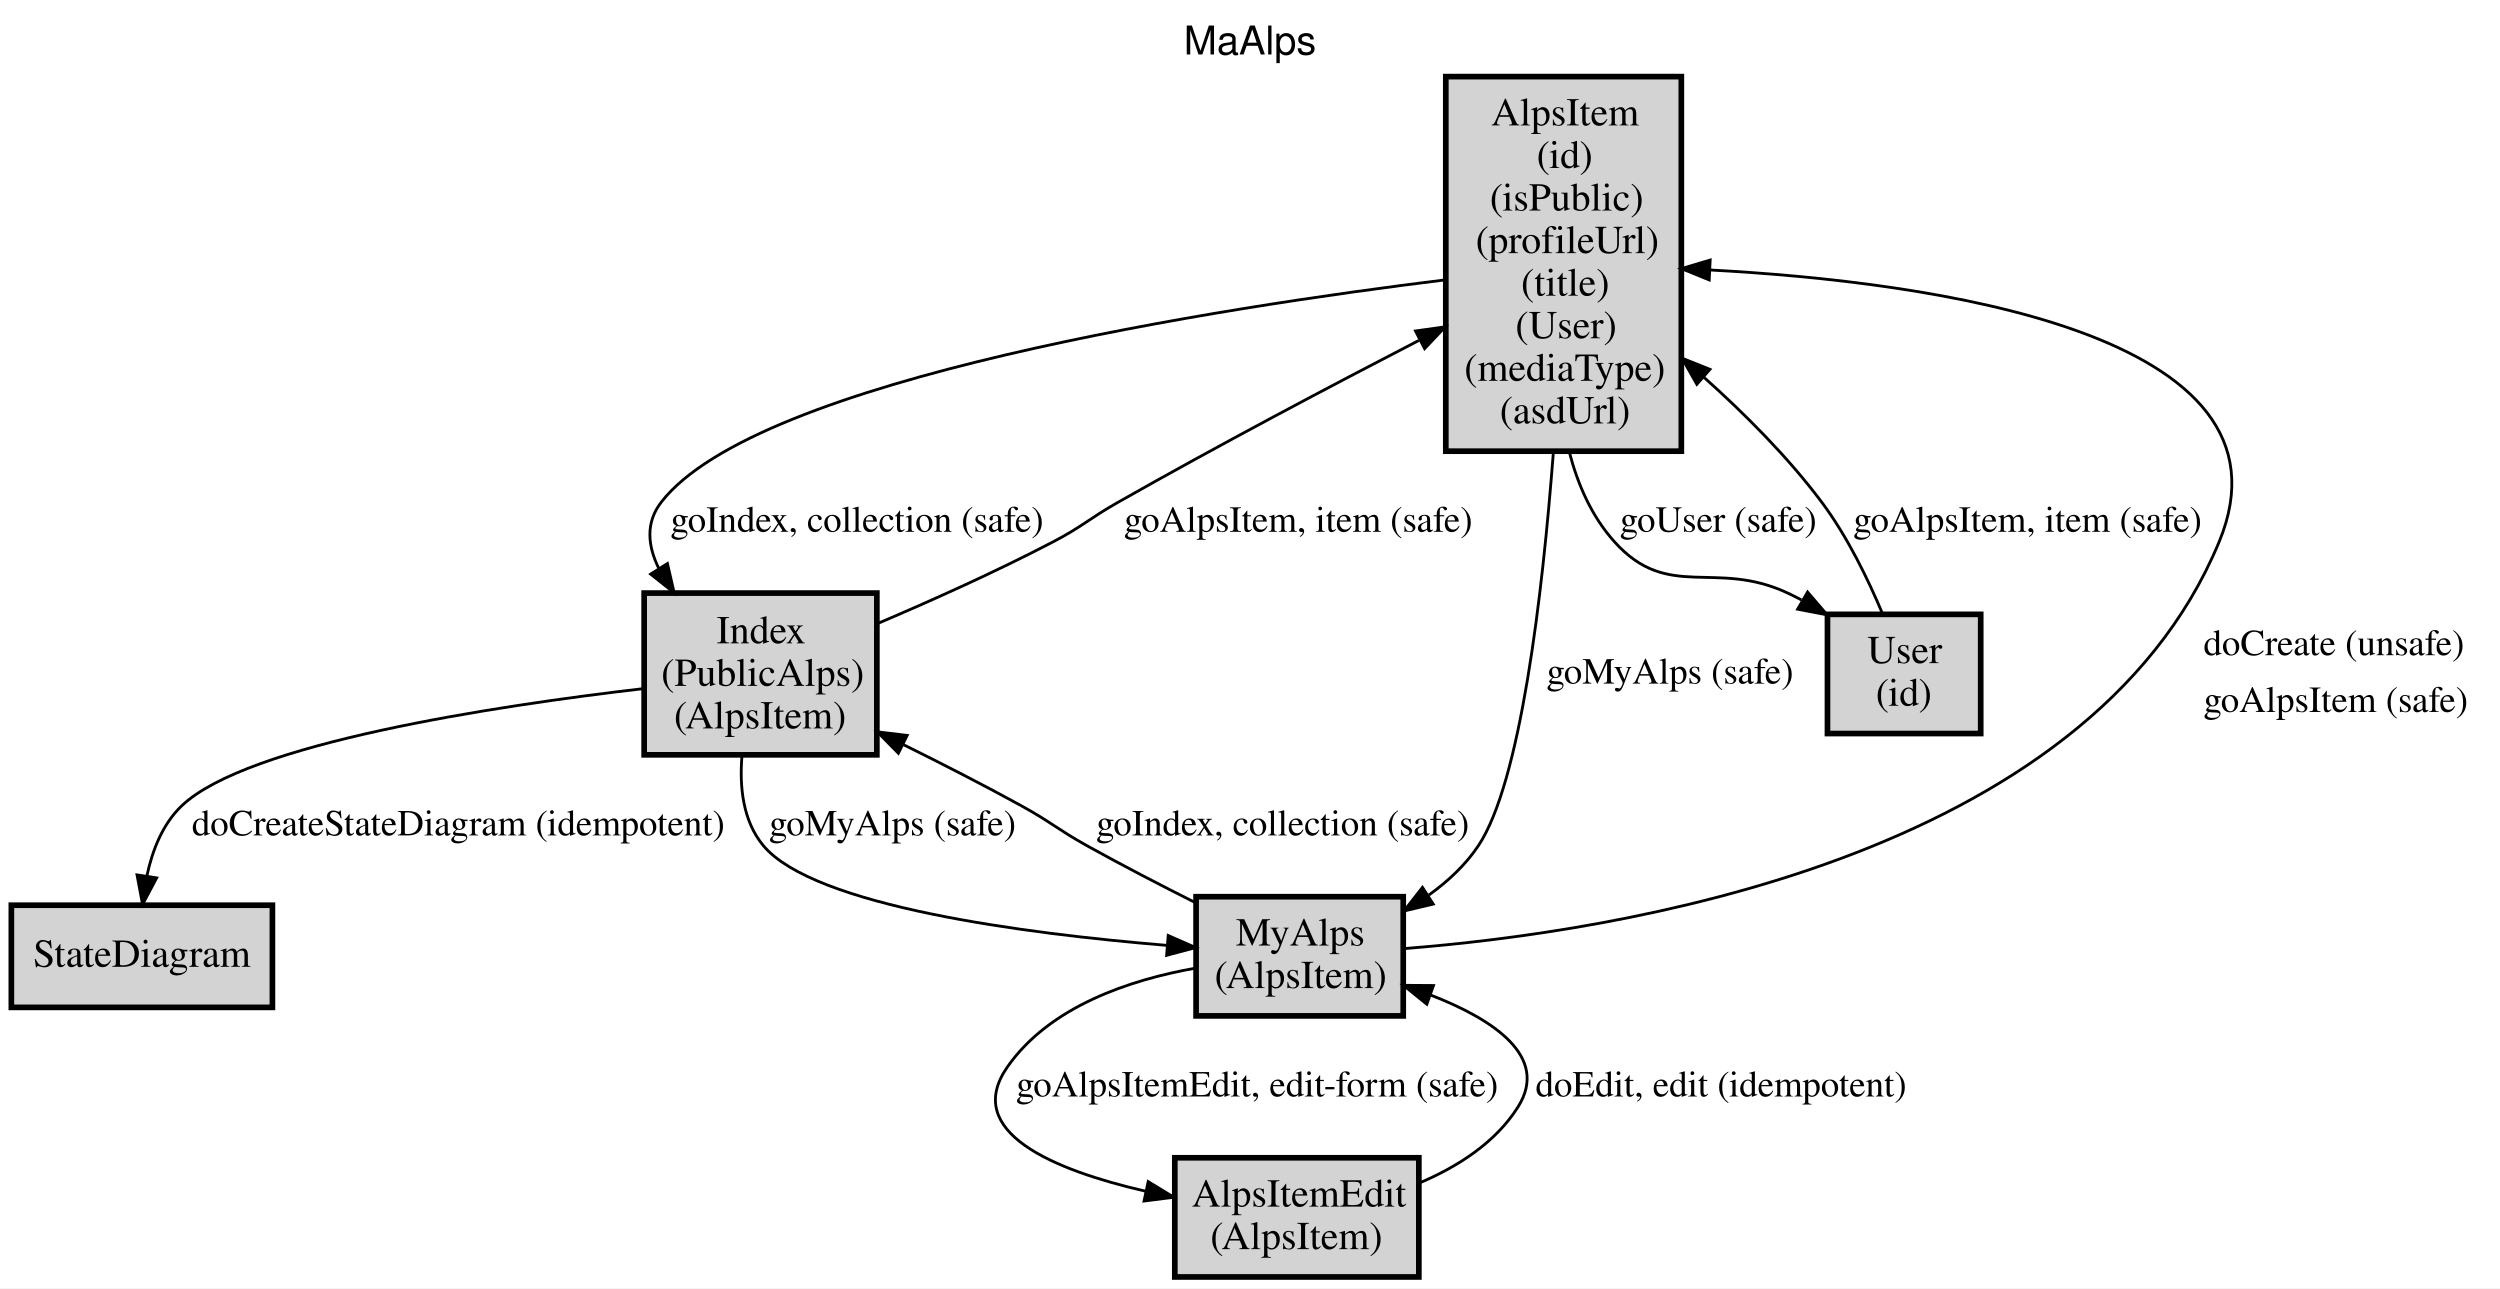
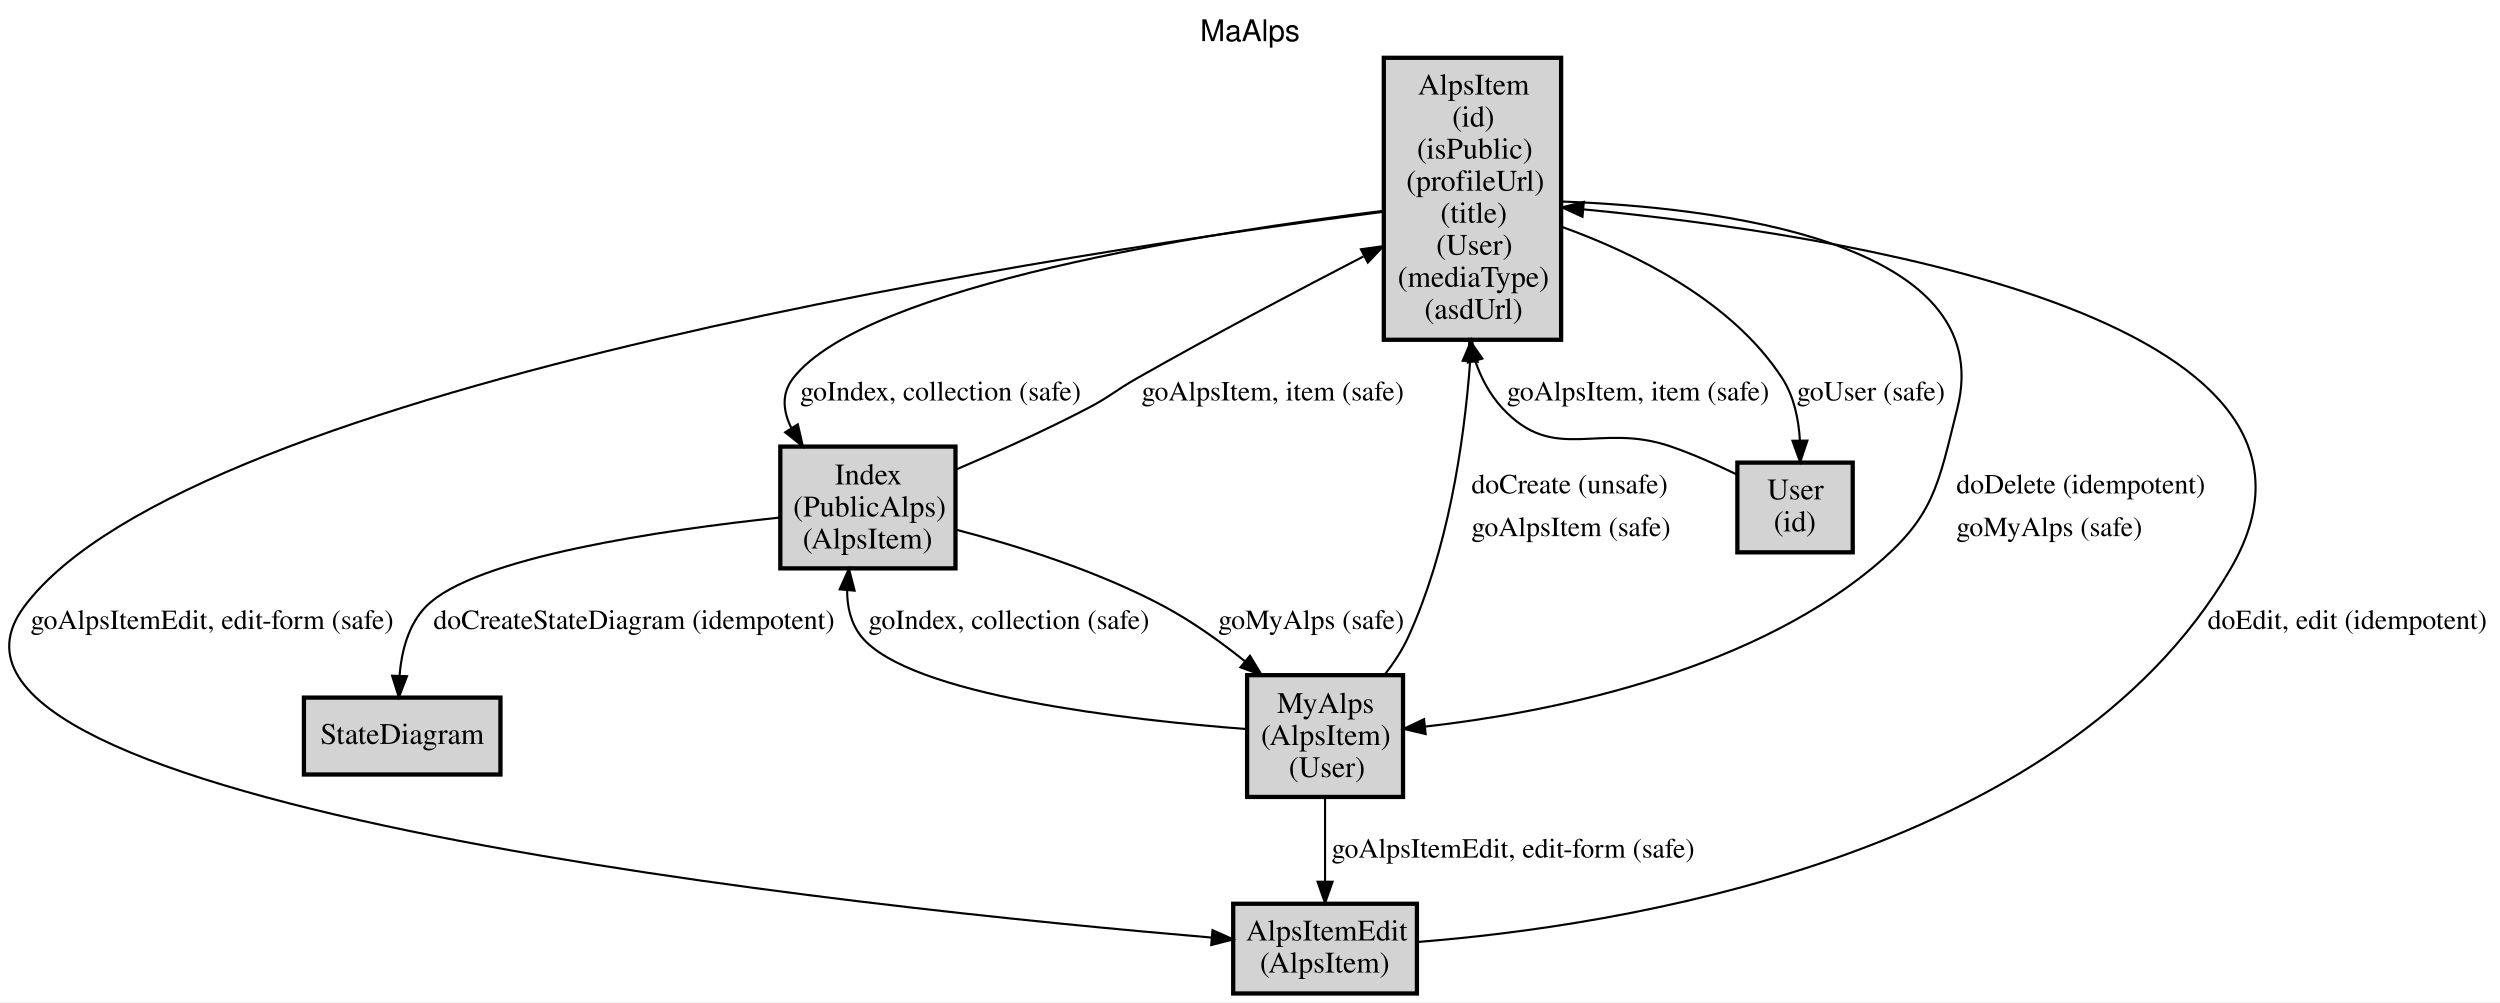
- <svg xmlns="http://www.w3.org/2000/svg" xmlns:xlink="http://www.w3.org/1999/xlink" width="881pt" height="454pt" viewBox="0.00 0.00 881.00 454.00">
-   <g id="graph0" class="graph" transform="scale(1 1) rotate(0) translate(4 450)">
+ <svg xmlns="http://www.w3.org/2000/svg" xmlns:xlink="http://www.w3.org/1999/xlink" width="1170pt" height="469pt" viewBox="0.00 0.00 1170.27 469.00">
+   <g id="graph0" class="graph" transform="scale(1 1) rotate(0) translate(4 465)">
    <g id="a_graph0">
      <a xlink:href="index.html" xlink:title="MaAlps" target="_parent">
-         <polygon fill="white" stroke="transparent" points="-4,4 -4,-450 877,-450 877,4 -4,4" />
-         <text text-anchor="middle" x="436.5" y="-430.8" font-family="Helvetica,sans-Serif" font-size="14.00">MaAlps</text>
+         <polygon fill="white" stroke="transparent" points="-4,4 -4,-465 1166.27,-465 1166.27,4 -4,4" />
+         <text text-anchor="middle" x="581.13" y="-445.8" font-family="Helvetica,sans-Serif" font-size="14.00">MaAlps</text>
      </a>
    </g>
    <g id="node1" class="node">
      <g id="a_node1">
        <a xlink:href="docs/semantic.AlpsItem.html" xlink:title="&lt;TABLE&gt;" target="_parent">
-           <polygon fill="lightgray" stroke="black" stroke-width="2" points="588.5,-423 505.5,-423 505.5,-291 588.5,-291 588.5,-423" />
-           <text text-anchor="start" x="521.5" y="-405.8" font-family="Times,serif" font-size="14.00">AlpsItem</text>
-           <text text-anchor="start" x="537.5" y="-390.8" font-family="Times,serif" font-size="14.00">(id)</text>
-           <text text-anchor="start" x="521" y="-375.8" font-family="Times,serif" font-size="14.00">(isPublic)</text>
-           <text text-anchor="start" x="516" y="-360.8" font-family="Times,serif" font-size="14.00">(profileUrl)</text>
-           <text text-anchor="start" x="532" y="-345.8" font-family="Times,serif" font-size="14.00">(title)</text>
-           <text text-anchor="start" x="530" y="-330.8" font-family="Times,serif" font-size="14.00">(User)</text>
-           <text text-anchor="start" x="512" y="-315.8" font-family="Times,serif" font-size="14.00">(mediaType)</text>
-           <text text-anchor="start" x="524.5" y="-300.8" font-family="Times,serif" font-size="14.00">(asdUrl)</text>
+           <polygon fill="lightgray" stroke="black" stroke-width="2" points="726.77,-438 643.77,-438 643.77,-306 726.77,-306 726.77,-438" />
+           <text text-anchor="start" x="659.77" y="-420.8" font-family="Times,serif" font-size="14.00">AlpsItem</text>
+           <text text-anchor="start" x="675.77" y="-405.8" font-family="Times,serif" font-size="14.00">(id)</text>
+           <text text-anchor="start" x="659.27" y="-390.8" font-family="Times,serif" font-size="14.00">(isPublic)</text>
+           <text text-anchor="start" x="654.27" y="-375.8" font-family="Times,serif" font-size="14.00">(profileUrl)</text>
+           <text text-anchor="start" x="670.27" y="-360.8" font-family="Times,serif" font-size="14.00">(title)</text>
+           <text text-anchor="start" x="668.27" y="-345.8" font-family="Times,serif" font-size="14.00">(User)</text>
+           <text text-anchor="start" x="650.27" y="-330.8" font-family="Times,serif" font-size="14.00">(mediaType)</text>
+           <text text-anchor="start" x="662.77" y="-315.8" font-family="Times,serif" font-size="14.00">(asdUrl)</text>
+         </a>
+       </g>
+     </g>
+     <g id="node2" class="node">
+       <g id="a_node2">
+         <a xlink:href="docs/semantic.AlpsItemEdit.html" xlink:title="&lt;TABLE&gt;" target="_parent">
+           <polygon fill="lightgray" stroke="black" stroke-width="2" points="659.27,-42 573.27,-42 573.27,0 659.27,0 659.27,-42" />
+           <text text-anchor="start" x="579.27" y="-24.8" font-family="Times,serif" font-size="14.00">AlpsItemEdit</text>
+           <text text-anchor="start" x="585.77" y="-9.8" font-family="Times,serif" font-size="14.00">(AlpsItem)</text>
+         </a>
+       </g>
+     </g>
+     <g id="edge1" class="edge">
+       <g id="a_edge1">
+         <a xlink:href="docs/safe.goAlpsItemEdit.html" xlink:title="goAlpsItemEdit, edit-form (safe)" target="_parent">
+           <path fill="none" stroke="black" d="M643.75,-365.94C508.59,-348.53 85.38,-286.3 7.27,-181 -61.85,-87.82 402.67,-39.83 563.13,-26.17" />
+           <polygon fill="black" stroke="black" points="563.58,-29.64 573.25,-25.32 562.99,-22.67 563.58,-29.64" />
+         </a>
+       </g>
+       <g id="a_edge1-label">
+         <a xlink:href="docs/safe.goAlpsItemEdit.html" xlink:title="goAlpsItemEdit, edit-form (safe)" target="_parent">
+           <text text-anchor="middle" x="95.27" y="-170.6" font-family="Times,serif" font-size="13.00">goAlpsItemEdit, edit-form (safe)</text>
        </a>
      </g>
    </g>
    <g id="node3" class="node">
      <g id="a_node3">
        <a xlink:href="docs/semantic.Index.html" xlink:title="&lt;TABLE&gt;" target="_parent">
-           <polygon fill="lightgray" stroke="black" stroke-width="2" points="305,-241 223,-241 223,-184 305,-184 305,-241" />
-           <text text-anchor="start" x="248.5" y="-223.3" font-family="Times,serif" font-size="14.00">Index</text>
-           <text text-anchor="start" x="229" y="-208.3" font-family="Times,serif" font-size="14.00">(PublicAlps)</text>
-           <text text-anchor="start" x="233.5" y="-193.3" font-family="Times,serif" font-size="14.00">(AlpsItem)</text>
-         </a>
-       </g>
-     </g>
-     <g id="edge1" class="edge">
-       <g id="a_edge1">
-         <a xlink:href="docs/safe.goIndex.html" xlink:title="goIndex, collection (safe)" target="_parent">
-           <path fill="none" stroke="black" d="M505.43,-351.39C427.16,-341.75 262.75,-316.69 229,-273 223.4,-265.76 224.26,-257.54 228.22,-249.57" />
-           <polygon fill="black" stroke="black" points="231.2,-251.41 233.58,-241.09 225.28,-247.68 231.2,-251.41" />
-         </a>
-       </g>
-       <g id="a_edge1-label">
-         <a xlink:href="docs/safe.goIndex.html" xlink:title="goIndex, collection (safe)" target="_parent">
-           <text text-anchor="middle" x="298" y="-262.6" font-family="Times,serif" font-size="13.00">goIndex, collection (safe)</text>
+           <polygon fill="lightgray" stroke="black" stroke-width="2" points="443.27,-256 361.27,-256 361.27,-199 443.27,-199 443.27,-256" />
+           <text text-anchor="start" x="386.77" y="-238.3" font-family="Times,serif" font-size="14.00">Index</text>
+           <text text-anchor="start" x="367.27" y="-223.3" font-family="Times,serif" font-size="14.00">(PublicAlps)</text>
+           <text text-anchor="start" x="371.77" y="-208.3" font-family="Times,serif" font-size="14.00">(AlpsItem)</text>
+         </a>
+       </g>
+     </g>
+     <g id="edge2" class="edge">
+       <g id="a_edge2">
+         <a xlink:href="docs/safe.goIndex.html" xlink:title="goIndex, collection (safe)" target="_parent">
+           <path fill="none" stroke="black" d="M643.69,-366.39C565.43,-356.75 401.01,-331.69 367.27,-288 361.67,-280.76 362.53,-272.54 366.49,-264.57" />
+           <polygon fill="black" stroke="black" points="369.47,-266.41 371.84,-256.09 363.55,-262.68 369.47,-266.41" />
+         </a>
+       </g>
+       <g id="a_edge2-label">
+         <a xlink:href="docs/safe.goIndex.html" xlink:title="goIndex, collection (safe)" target="_parent">
+           <text text-anchor="middle" x="436.27" y="-277.6" font-family="Times,serif" font-size="13.00">goIndex, collection (safe)</text>
        </a>
      </g>
    </g>
    <g id="node4" class="node">
      <g id="a_node4">
        <a xlink:href="docs/semantic.MyAlps.html" xlink:title="&lt;TABLE&gt;" target="_parent">
-           <polygon fill="lightgray" stroke="black" stroke-width="2" points="490.5,-134 417.5,-134 417.5,-92 490.5,-92 490.5,-134" />
-           <text text-anchor="start" x="431.5" y="-116.8" font-family="Times,serif" font-size="14.00">MyAlps</text>
-           <text text-anchor="start" x="424" y="-101.8" font-family="Times,serif" font-size="14.00">(AlpsItem)</text>
-         </a>
-       </g>
-     </g>
-     <g id="edge2" class="edge">
-       <g id="a_edge2">
-         <a xlink:href="docs/safe.goMyAlps.html" xlink:title="goMyAlps (safe)" target="_parent">
-           <path fill="none" stroke="black" d="M543.42,-290.77C539.54,-239.89 531.8,-174.24 517,-152 512.47,-145.2 506.27,-139.42 499.52,-134.58" />
-           <polygon fill="black" stroke="black" points="501.06,-131.41 490.75,-128.95 497.28,-137.3 501.06,-131.41" />
-         </a>
-       </g>
-       <g id="a_edge2-label">
-         <a xlink:href="docs/safe.goMyAlps.html" xlink:title="goMyAlps (safe)" target="_parent">
-           <text text-anchor="middle" x="584.5" y="-209.1" font-family="Times,serif" font-size="13.00">goMyAlps (safe)</text>
+           <polygon fill="lightgray" stroke="black" stroke-width="2" points="652.77,-149 579.77,-149 579.77,-92 652.77,-92 652.77,-149" />
+           <text text-anchor="start" x="593.77" y="-131.3" font-family="Times,serif" font-size="14.00">MyAlps</text>
+           <text text-anchor="start" x="586.27" y="-116.3" font-family="Times,serif" font-size="14.00">(AlpsItem)</text>
+           <text text-anchor="start" x="599.27" y="-101.3" font-family="Times,serif" font-size="14.00">(User)</text>
+         </a>
+       </g>
+     </g>
+     <g id="edge3" class="edge">
+       <path fill="none" stroke="black" d="M726.97,-370.72C797.76,-368.12 931.99,-352.89 912.27,-274 903.1,-237.35 901.46,-222.97 872.27,-199 811.41,-149.04 718.85,-131.26 663.29,-124.95" />
+       <polygon fill="black" stroke="black" points="663.34,-121.44 653.03,-123.87 662.61,-128.4 663.34,-121.44" />
+       <g id="a_edge3_0">
+         <a xlink:href="docs/idempotent.doDelete.html" xlink:title="&lt;TABLE&gt;">
+           <text text-anchor="start" x="911.77" y="-234.1" font-family="Times,serif" font-size="13.00">doDelete (idempotent)</text>
+         </a>
+       </g>
+       <g id="a_edge3_1">
+         <a xlink:href="docs/safe.goMyAlps.html" xlink:title="&lt;TABLE&gt;">
+           <text text-anchor="start" x="911.77" y="-214.1" font-family="Times,serif" font-size="13.00">goMyAlps (safe)</text>
        </a>
      </g>
    </g>
    <g id="node5" class="node">
      <g id="a_node5">
        <a xlink:href="docs/semantic.User.html" xlink:title="&lt;TABLE&gt;" target="_parent">
-           <polygon fill="lightgray" stroke="black" stroke-width="2" points="694,-233.5 640,-233.5 640,-191.5 694,-191.5 694,-233.5" />
-           <text text-anchor="start" x="654" y="-216.3" font-family="Times,serif" font-size="14.00">User</text>
-           <text text-anchor="start" x="657" y="-201.3" font-family="Times,serif" font-size="14.00">(id)</text>
-         </a>
-       </g>
-     </g>
-     <g id="edge3" class="edge">
-       <g id="a_edge3">
-         <a xlink:href="docs/safe.goUser.html" xlink:title="goUser (safe)" target="_parent">
-           <path fill="none" stroke="black" d="M548.98,-290.89C551.99,-279.19 556.97,-267.9 565,-259 583.93,-238.01 600.41,-253.01 626,-241 627.6,-240.25 629.21,-239.44 630.81,-238.59" />
-           <polygon fill="black" stroke="black" points="632.99,-241.37 639.89,-233.33 629.48,-235.32 632.99,-241.37" />
-         </a>
-       </g>
-       <g id="a_edge3-label">
-         <a xlink:href="docs/safe.goUser.html" xlink:title="goUser (safe)" target="_parent">
-           <text text-anchor="middle" x="601.5" y="-262.6" font-family="Times,serif" font-size="13.00">goUser (safe)</text>
-         </a>
-       </g>
-     </g>
-     <g id="node2" class="node">
-       <g id="a_node2">
-         <a xlink:href="docs/semantic.AlpsItemEdit.html" xlink:title="&lt;TABLE&gt;" target="_parent">
-           <polygon fill="lightgray" stroke="black" stroke-width="2" points="496,-42 410,-42 410,0 496,0 496,-42" />
-           <text text-anchor="start" x="416" y="-24.8" font-family="Times,serif" font-size="14.00">AlpsItemEdit</text>
-           <text text-anchor="start" x="422.5" y="-9.8" font-family="Times,serif" font-size="14.00">(AlpsItem)</text>
+           <polygon fill="lightgray" stroke="black" stroke-width="2" points="863.27,-248.5 809.27,-248.5 809.27,-206.5 863.27,-206.5 863.27,-248.5" />
+           <text text-anchor="start" x="823.27" y="-231.3" font-family="Times,serif" font-size="14.00">User</text>
+           <text text-anchor="start" x="826.27" y="-216.3" font-family="Times,serif" font-size="14.00">(id)</text>
        </a>
      </g>
    </g>
    <g id="edge4" class="edge">
      <g id="a_edge4">
-         <a xlink:href="docs/idempotent.doEdit.html" xlink:title="doEdit, edit (idempotent)" target="_parent">
-           <path fill="none" stroke="black" d="M496.11,-33.08C509.64,-38.81 523.09,-47.36 531,-60 542.04,-77.65 522.37,-90.72 500.16,-99.34" />
-           <polygon fill="black" stroke="black" points="498.81,-96.11 490.57,-102.77 501.16,-102.7 498.81,-96.11" />
+         <a xlink:href="docs/safe.goUser.html" xlink:title="goUser (safe)" target="_parent">
+           <path fill="none" stroke="black" d="M727.08,-358.87C760.87,-346.72 806.58,-324.5 830.27,-288 835.8,-279.47 837.98,-268.75 838.56,-258.77" />
+           <polygon fill="black" stroke="black" points="842.06,-258.8 838.66,-248.76 835.06,-258.73 842.06,-258.8" />
        </a>
      </g>
      <g id="a_edge4-label">
-         <a xlink:href="docs/idempotent.doEdit.html" xlink:title="doEdit, edit (idempotent)" target="_parent">
-           <text text-anchor="middle" x="602.5" y="-63.6" font-family="Times,serif" font-size="13.00">doEdit, edit (idempotent)</text>
+         <a xlink:href="docs/safe.goUser.html" xlink:title="goUser (safe)" target="_parent">
+           <text text-anchor="middle" x="871.77" y="-277.6" font-family="Times,serif" font-size="13.00">goUser (safe)</text>
        </a>
      </g>
    </g>
    <g id="edge5" class="edge">
      <g id="a_edge5">
-         <a xlink:href="docs/safe.goAlpsItem.html" xlink:title="goAlpsItem, item (safe)" target="_parent">
-           <path fill="none" stroke="black" d="M305.18,-230.23C324.26,-238.35 347.07,-248.59 367,-259 377.61,-264.54 379.59,-267.09 390,-273 424.99,-292.87 465.1,-314.05 496.02,-330.04" />
-           <polygon fill="black" stroke="black" points="494.82,-333.36 505.31,-334.83 498.03,-327.14 494.82,-333.36" />
+         <a xlink:href="docs/idempotent.doEdit.html" xlink:title="doEdit, edit (idempotent)" target="_parent">
+           <path fill="none" stroke="black" d="M659.48,-24.11C750.66,-31.24 960.9,-62.45 1040.27,-199 1109.35,-317.86 851.83,-356.07 737.42,-367.03" />
+           <polygon fill="black" stroke="black" points="736.77,-363.58 727.13,-367.98 737.41,-370.55 736.77,-363.58" />
        </a>
      </g>
      <g id="a_edge5-label">
-         <a xlink:href="docs/safe.goAlpsItem.html" xlink:title="goAlpsItem, item (safe)" target="_parent">
-           <text text-anchor="middle" x="453.5" y="-262.6" font-family="Times,serif" font-size="13.00">goAlpsItem, item (safe)</text>
+         <a xlink:href="docs/idempotent.doEdit.html" xlink:title="doEdit, edit (idempotent)" target="_parent">
+           <text text-anchor="middle" x="1094.77" y="-170.6" font-family="Times,serif" font-size="13.00">doEdit, edit (idempotent)</text>
        </a>
      </g>
    </g>
    <g id="edge6" class="edge">
      <g id="a_edge6">
+         <a xlink:href="docs/safe.goAlpsItem.html" xlink:title="goAlpsItem, item (safe)" target="_parent">
+           <path fill="none" stroke="black" d="M443.45,-245.23C462.53,-253.35 485.34,-263.59 505.27,-274 515.87,-279.54 517.86,-282.09 528.27,-288 563.25,-307.87 603.37,-329.05 634.29,-345.04" />
+           <polygon fill="black" stroke="black" points="633.08,-348.36 643.58,-349.83 636.29,-342.14 633.08,-348.36" />
+         </a>
+       </g>
+       <g id="a_edge6-label">
+         <a xlink:href="docs/safe.goAlpsItem.html" xlink:title="goAlpsItem, item (safe)" target="_parent">
+           <text text-anchor="middle" x="591.77" y="-277.6" font-family="Times,serif" font-size="13.00">goAlpsItem, item (safe)</text>
+         </a>
+       </g>
+     </g>
+     <g id="edge7" class="edge">
+       <g id="a_edge7">
        <a xlink:href="docs/safe.goMyAlps.html" xlink:title="goMyAlps (safe)" target="_parent">
-           <path fill="none" stroke="black" d="M257.48,-183.73C256.54,-172.72 257.79,-160.65 265,-152 282.8,-130.63 357.13,-120.99 407.1,-116.86" />
-           <polygon fill="black" stroke="black" points="407.67,-120.33 417.36,-116.06 407.12,-113.35 407.67,-120.33" />
-         </a>
-       </g>
-       <g id="a_edge6-label">
+           <path fill="none" stroke="black" d="M443.35,-217.15C471.87,-209.7 510.18,-197.72 541.27,-181 554.22,-174.03 567.19,-164.77 578.6,-155.63" />
+           <polygon fill="black" stroke="black" points="581.12,-158.09 586.62,-149.03 576.67,-152.68 581.12,-158.09" />
+         </a>
+       </g>
+       <g id="a_edge7-label">
        <a xlink:href="docs/safe.goMyAlps.html" xlink:title="goMyAlps (safe)" target="_parent">
-           <text text-anchor="middle" x="310.5" y="-155.6" font-family="Times,serif" font-size="13.00">goMyAlps (safe)</text>
+           <text text-anchor="middle" x="609.77" y="-170.6" font-family="Times,serif" font-size="13.00">goMyAlps (safe)</text>
        </a>
      </g>
    </g>
    <g id="node6" class="node">
      <g id="a_node6">
        <a xlink:href="docs/semantic.StateDiagram.html" xlink:title="StateDiagram" target="_parent">
-           <polygon fill="lightgray" stroke="black" stroke-width="2" points="92,-131 0,-131 0,-95 92,-95 92,-131" />
-           <text text-anchor="middle" x="46" y="-109.3" font-family="Times,serif" font-size="14.00">StateDiagram</text>
-         </a>
-       </g>
-     </g>
-     <g id="edge7" class="edge">
-       <g id="a_edge7">
+           <polygon fill="lightgray" stroke="black" stroke-width="2" points="230.27,-138.5 138.27,-138.5 138.27,-102.5 230.27,-102.5 230.27,-138.5" />
+           <text text-anchor="middle" x="184.27" y="-116.8" font-family="Times,serif" font-size="14.00">StateDiagram</text>
+         </a>
+       </g>
+     </g>
+     <g id="edge8" class="edge">
+       <g id="a_edge8">
        <a xlink:href="docs/idempotent.doCreateStateDiagram.html" xlink:title="doCreateStateDiagram (idempotent)" target="_parent">
-           <path fill="none" stroke="black" d="M222.99,-207.36C170.34,-201.23 83,-188.02 60,-166 53.3,-159.59 49.69,-150.34 47.78,-141.41" />
-           <polygon fill="black" stroke="black" points="51.21,-140.63 46.24,-131.27 44.28,-141.69 51.21,-140.63" />
-         </a>
-       </g>
-       <g id="a_edge7-label">
+           <path fill="none" stroke="black" d="M360.85,-222.77C307.17,-217.05 217.77,-204.28 195.27,-181 187.13,-172.59 183.99,-160.23 183.04,-148.95" />
+           <polygon fill="black" stroke="black" points="186.53,-148.52 182.71,-138.64 179.54,-148.74 186.53,-148.52" />
+         </a>
+       </g>
+       <g id="a_edge8-label">
        <a xlink:href="docs/idempotent.doCreateStateDiagram.html" xlink:title="doCreateStateDiagram (idempotent)" target="_parent">
-           <text text-anchor="middle" x="157.5" y="-155.6" font-family="Times,serif" font-size="13.00">doCreateStateDiagram (idempotent)</text>
-         </a>
-       </g>
-     </g>
-     <g id="edge8" class="edge">
-       <path fill="none" stroke="black" d="M490.58,-115.7C565.14,-121.5 731.6,-146.98 778,-259 808.67,-333.03 675.56,-350.75 598.52,-354.86" />
-       <polygon fill="black" stroke="black" points="598.32,-351.36 588.5,-355.34 598.66,-358.36 598.32,-351.36" />
-       <g id="a_edge8_0">
+           <text text-anchor="middle" x="292.77" y="-170.6" font-family="Times,serif" font-size="13.00">doCreateStateDiagram (idempotent)</text>
+         </a>
+       </g>
+     </g>
+     <g id="edge9" class="edge">
+       <path fill="none" stroke="black" d="M644.12,-149.16C648.45,-154.7 652.42,-160.75 655.27,-167 673.55,-207.16 681.19,-255.94 684.18,-295.74" />
+       <polygon fill="black" stroke="black" points="680.7,-296.17 684.86,-305.91 687.69,-295.7 680.7,-296.17" />
+       <g id="a_edge9_2">
        <a xlink:href="docs/unsafe.doCreate.html" xlink:title="&lt;TABLE&gt;">
-           <text text-anchor="start" x="772.5" y="-219.1" font-family="Times,serif" font-size="13.00">doCreate (unsafe)</text>
-         </a>
-       </g>
-       <g id="a_edge8_1">
+           <text text-anchor="start" x="684.77" y="-234.1" font-family="Times,serif" font-size="13.00">doCreate (unsafe)</text>
+         </a>
+       </g>
+       <g id="a_edge9_3">
        <a xlink:href="docs/safe.goAlpsItem.html" xlink:title="&lt;TABLE&gt;">
-           <text text-anchor="start" x="772.5" y="-199.1" font-family="Times,serif" font-size="13.00">goAlpsItem (safe)</text>
-         </a>
-       </g>
-     </g>
-     <g id="edge9" class="edge">
-       <g id="a_edge9">
-         <a xlink:href="docs/safe.goAlpsItemEdit.html" xlink:title="goAlpsItemEdit, edit-form (safe)" target="_parent">
-           <path fill="none" stroke="black" d="M417.35,-108.84C394.17,-104.73 365.88,-95.34 351,-74 335.04,-51.09 367.3,-37.67 399.67,-30.22" />
-           <polygon fill="black" stroke="black" points="400.62,-33.6 409.67,-28.09 399.16,-26.75 400.62,-33.6" />
-         </a>
-       </g>
-       <g id="a_edge9-label">
-         <a xlink:href="docs/safe.goAlpsItemEdit.html" xlink:title="goAlpsItemEdit, edit-form (safe)" target="_parent">
-           <text text-anchor="middle" x="439" y="-63.6" font-family="Times,serif" font-size="13.00">goAlpsItemEdit, edit-form (safe)</text>
+           <text text-anchor="start" x="684.77" y="-214.1" font-family="Times,serif" font-size="13.00">goAlpsItem (safe)</text>
        </a>
      </g>
    </g>
    <g id="edge10" class="edge">
      <g id="a_edge10">
-         <a xlink:href="docs/safe.goIndex.html" xlink:title="goIndex, collection (safe)" target="_parent">
-           <path fill="none" stroke="black" d="M417.46,-131.8C405.14,-137.99 391.37,-145.11 379,-152 368.54,-157.82 366.48,-160.23 356,-166 342.68,-173.33 328.02,-180.83 314.4,-187.57" />
-           <polygon fill="black" stroke="black" points="312.59,-184.55 305.16,-192.1 315.68,-190.84 312.59,-184.55" />
+         <a xlink:href="docs/safe.goAlpsItemEdit.html" xlink:title="goAlpsItemEdit, edit-form (safe)" target="_parent">
+           <path fill="none" stroke="black" d="M616.27,-91.82C616.27,-79.51 616.27,-64.97 616.27,-52.36" />
+           <polygon fill="black" stroke="black" points="619.77,-52.31 616.27,-42.31 612.77,-52.31 619.77,-52.31" />
        </a>
      </g>
      <g id="a_edge10-label">
-         <a xlink:href="docs/safe.goIndex.html" xlink:title="goIndex, collection (safe)" target="_parent">
-           <text text-anchor="middle" x="448" y="-155.6" font-family="Times,serif" font-size="13.00">goIndex, collection (safe)</text>
+         <a xlink:href="docs/safe.goAlpsItemEdit.html" xlink:title="goAlpsItemEdit, edit-form (safe)" target="_parent">
+           <text text-anchor="middle" x="704.27" y="-63.6" font-family="Times,serif" font-size="13.00">goAlpsItemEdit, edit-form (safe)</text>
        </a>
      </g>
    </g>
    <g id="edge11" class="edge">
      <g id="a_edge11">
-         <a xlink:href="docs/safe.goAlpsItem.html" xlink:title="goAlpsItem, item (safe)" target="_parent">
-           <path fill="none" stroke="black" d="M659.46,-233.58C654.4,-245.65 647.02,-260.95 638,-273 626.11,-288.89 610.88,-304.17 596.29,-317.19" />
-           <polygon fill="black" stroke="black" points="593.97,-314.57 588.74,-323.79 598.58,-319.84 593.97,-314.57" />
+         <a xlink:href="docs/safe.goIndex.html" xlink:title="goIndex, collection (safe)" target="_parent">
+           <path fill="none" stroke="black" d="M579.72,-123.75C523.93,-128.03 421.59,-139.51 399.27,-167 394.27,-173.15 392.53,-180.96 392.55,-188.87" />
+           <polygon fill="black" stroke="black" points="389.07,-189.17 393.4,-198.83 396.04,-188.57 389.07,-189.17" />
        </a>
      </g>
      <g id="a_edge11-label">
-         <a xlink:href="docs/safe.goAlpsItem.html" xlink:title="goAlpsItem, item (safe)" target="_parent">
-           <text text-anchor="middle" x="710.5" y="-262.6" font-family="Times,serif" font-size="13.00">goAlpsItem, item (safe)</text>
+         <a xlink:href="docs/safe.goIndex.html" xlink:title="goIndex, collection (safe)" target="_parent">
+           <text text-anchor="middle" x="468.27" y="-170.6" font-family="Times,serif" font-size="13.00">goIndex, collection (safe)</text>
+         </a>
+       </g>
+     </g>
+     <g id="edge12" class="edge">
+       <g id="a_edge12">
+         <a xlink:href="docs/safe.goAlpsItem.html" xlink:title="goAlpsItem, item (safe)" target="_parent">
+           <path fill="none" stroke="black" d="M809.05,-242.91C799.5,-247.56 788.59,-252.43 778.27,-256 744.24,-267.78 723.68,-247.53 699.27,-274 693.42,-280.34 689.34,-287.97 686.56,-296.13" />
+           <polygon fill="black" stroke="black" points="683.14,-295.34 683.85,-305.91 689.89,-297.2 683.14,-295.34" />
+         </a>
+       </g>
+       <g id="a_edge12-label">
+         <a xlink:href="docs/safe.goAlpsItem.html" xlink:title="goAlpsItem, item (safe)" target="_parent">
+           <text text-anchor="middle" x="762.77" y="-277.6" font-family="Times,serif" font-size="13.00">goAlpsItem, item (safe)</text>
        </a>
      </g>
    </g>
  </g>
</svg>
